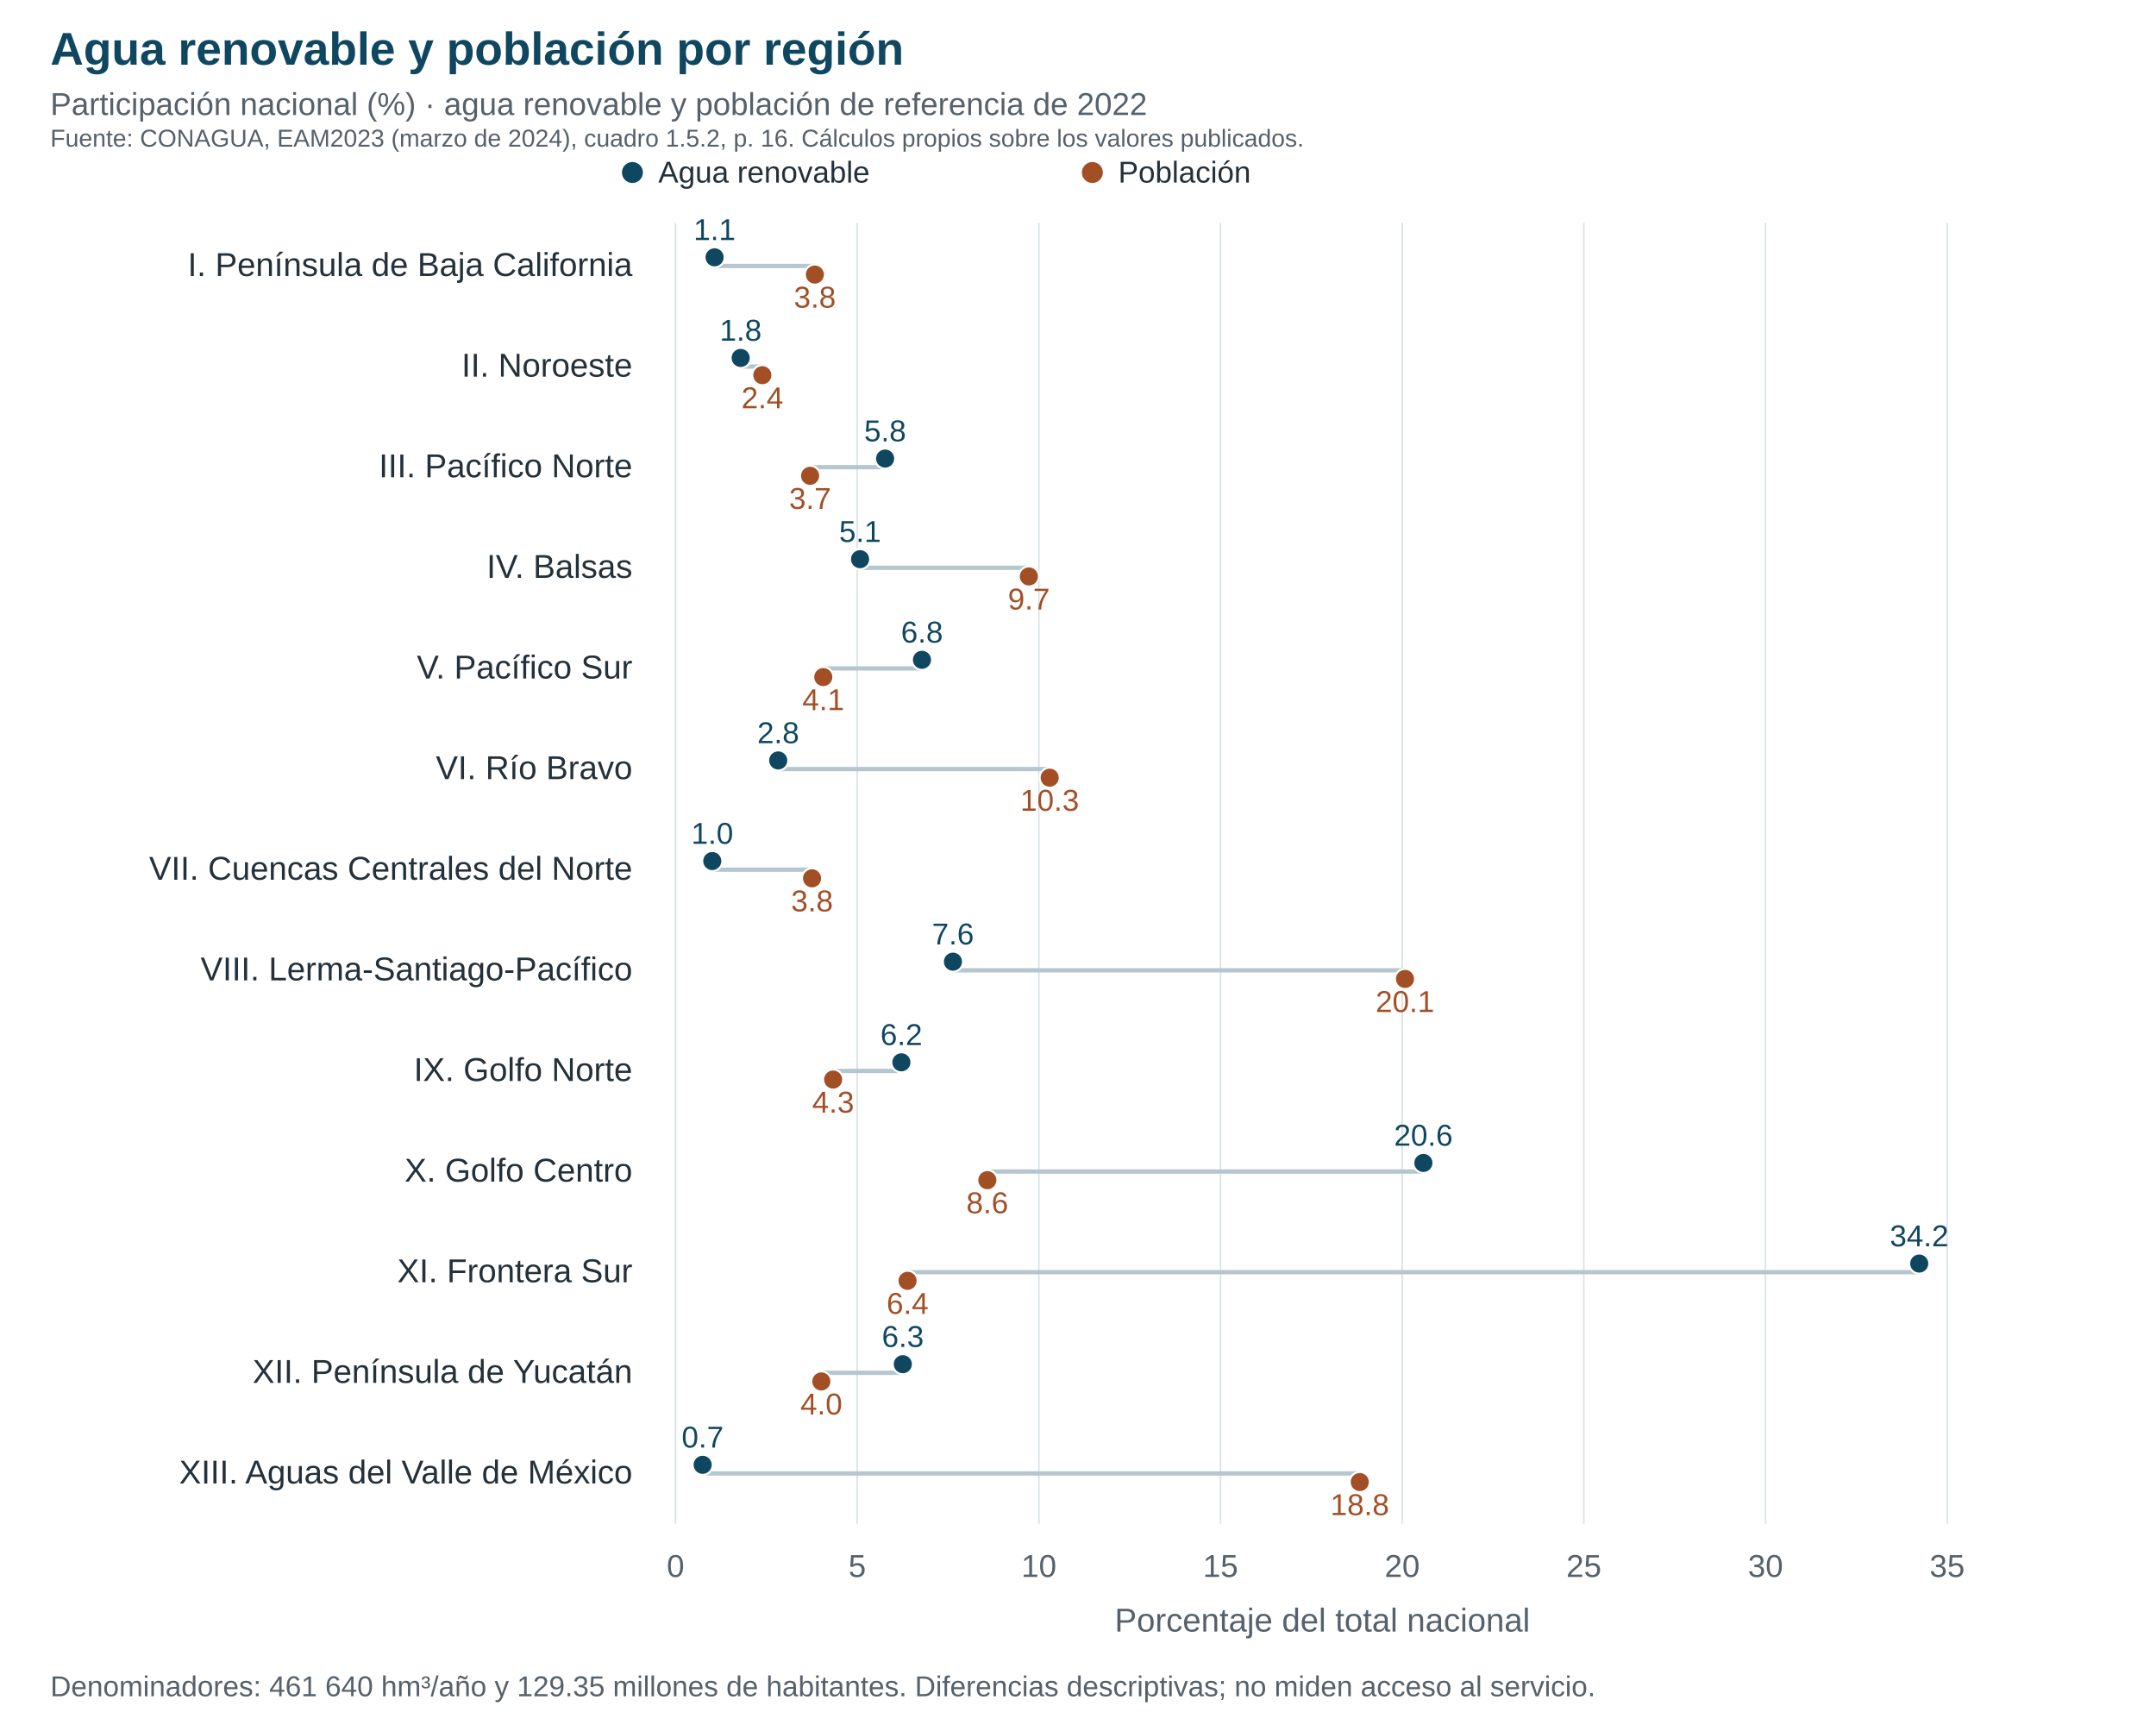
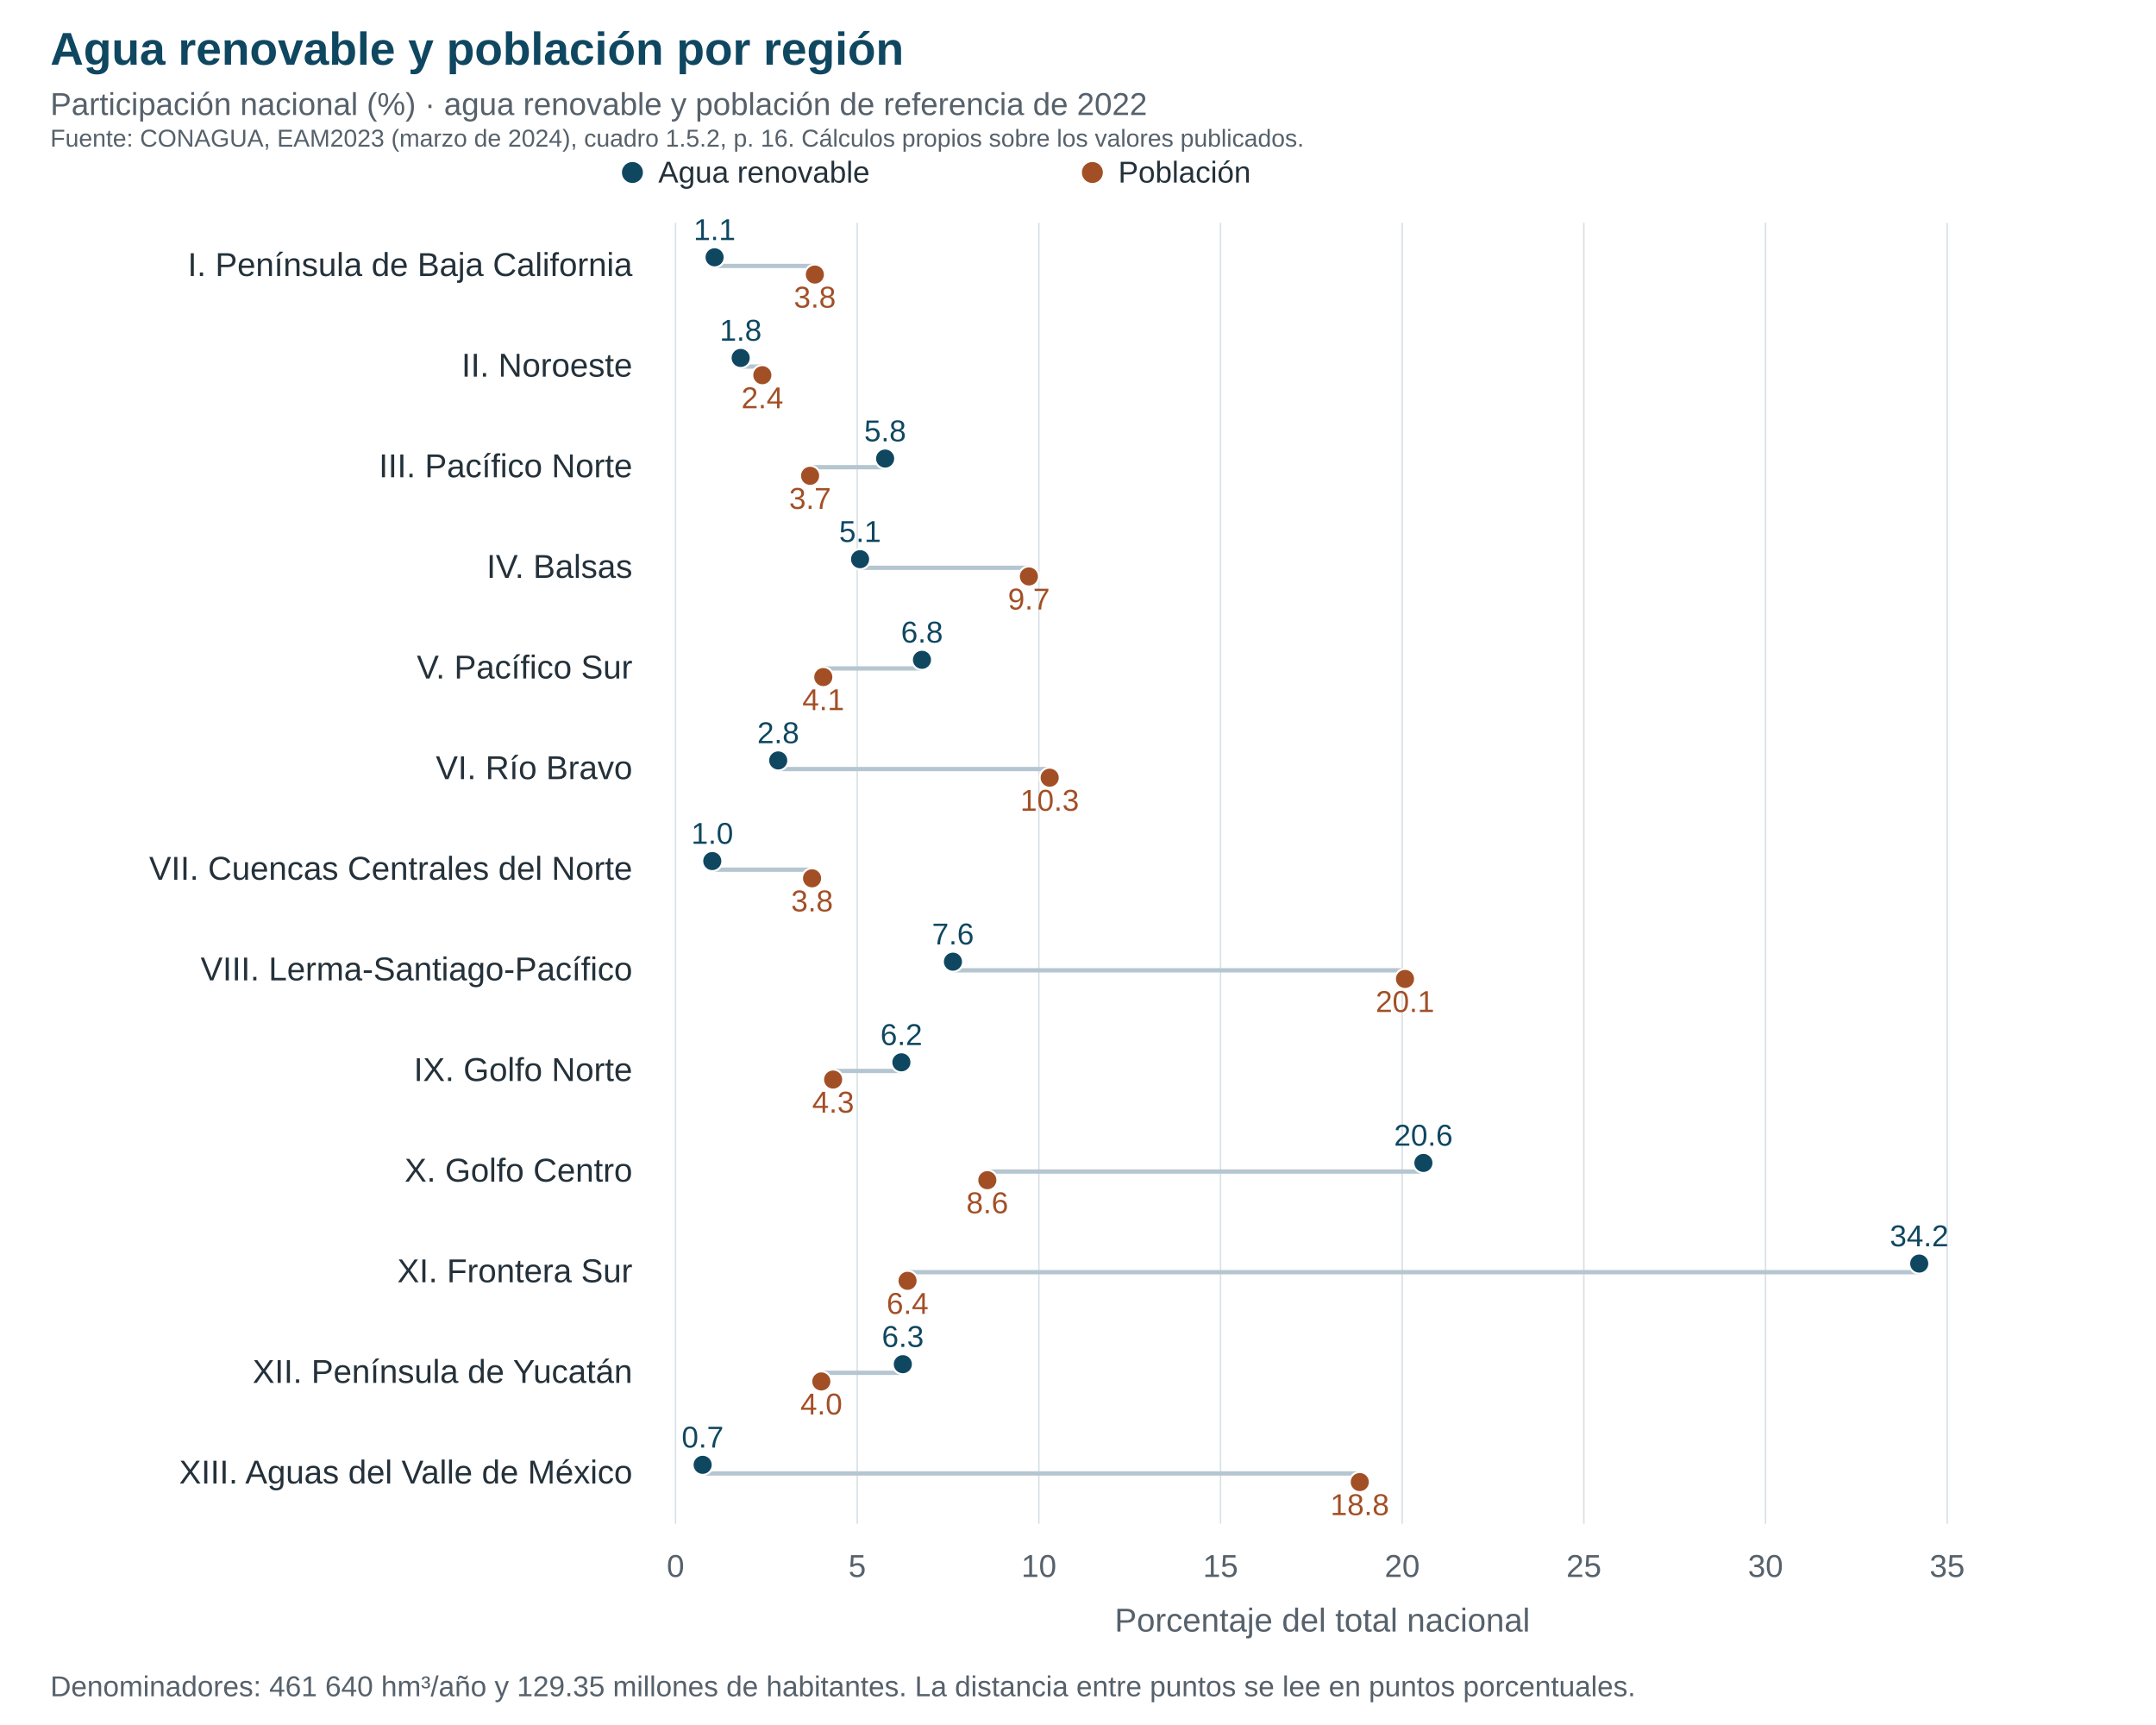
<svg xmlns="http://www.w3.org/2000/svg" width="1500" height="1200" viewBox="0 0 1500 1200" role="img" aria-label="F05-agua-poblacion">
  <rect width="100%" height="100%" fill="white" />
  <g font-family="Arial,Calibri,sans-serif">
    <text x="35" y="45" font-size="32" fill="#0F4761" font-weight="700" text-anchor="start">Agua renovable y población por región</text>
    <text x="35" y="80" font-size="22" fill="#56616B" font-weight="400" text-anchor="start">Participación nacional (%) · agua renovable y población de referencia de 2022</text>
    <circle cx="440" cy="120" r="8" fill="#0F4761" stroke="#FFFFFF" stroke-width="1.4" />
    <text x="458" y="127" font-size="21" fill="#24313A" font-weight="400" text-anchor="start">Agua renovable</text>
    <circle cx="760" cy="120" r="8" fill="#A34F26" stroke="#FFFFFF" stroke-width="1.4" />
    <text x="778" y="127" font-size="21" fill="#24313A" font-weight="400" text-anchor="start">Población</text>
    <text x="35" y="102" font-size="17" fill="#56616B" font-weight="400" text-anchor="start">Fuente: CONAGUA, EAM2023 (marzo de 2024), cuadro 1.5.2, p. 16. Cálculos propios sobre los valores publicados.</text>
    <line x1="470.0" y1="155" x2="470.0" y2="1060" stroke="#D6E0E5" stroke-width="1" />
    <text x="470.0" y="1097" font-size="22" fill="#56616B" font-weight="400" text-anchor="middle">0</text>
    <line x1="596.389" y1="155" x2="596.389" y2="1060" stroke="#D6E0E5" stroke-width="1" />
    <text x="596.389" y="1097" font-size="22" fill="#56616B" font-weight="400" text-anchor="middle">5</text>
    <line x1="722.778" y1="155" x2="722.778" y2="1060" stroke="#D6E0E5" stroke-width="1" />
    <text x="722.778" y="1097" font-size="22" fill="#56616B" font-weight="400" text-anchor="middle">10</text>
    <line x1="849.167" y1="155" x2="849.167" y2="1060" stroke="#D6E0E5" stroke-width="1" />
    <text x="849.167" y="1097" font-size="22" fill="#56616B" font-weight="400" text-anchor="middle">15</text>
    <line x1="975.556" y1="155" x2="975.556" y2="1060" stroke="#D6E0E5" stroke-width="1" />
    <text x="975.556" y="1097" font-size="22" fill="#56616B" font-weight="400" text-anchor="middle">20</text>
    <line x1="1101.944" y1="155" x2="1101.944" y2="1060" stroke="#D6E0E5" stroke-width="1" />
    <text x="1101.944" y="1097" font-size="22" fill="#56616B" font-weight="400" text-anchor="middle">25</text>
    <line x1="1228.333" y1="155" x2="1228.333" y2="1060" stroke="#D6E0E5" stroke-width="1" />
    <text x="1228.333" y="1097" font-size="22" fill="#56616B" font-weight="400" text-anchor="middle">30</text>
    <line x1="1354.722" y1="155" x2="1354.722" y2="1060" stroke="#D6E0E5" stroke-width="1" />
    <text x="1354.722" y="1097" font-size="22" fill="#56616B" font-weight="400" text-anchor="middle">35</text>
    <g data-rha="I" role="button" tabindex="0" aria-label="Península de Baja California">
      <text x="440" y="192" font-size="23" fill="#24313A" font-weight="400" text-anchor="end">I. Península de Baja California</text>
      <line x1="497.159" y1="185" x2="566.929" y2="185" stroke="#B5C6D0" stroke-width="3" />
      <circle cx="497.159" cy="179" r="7" fill="#0F4761" stroke="#FFFFFF" stroke-width="1.4" />
      <circle cx="566.929" cy="191" r="7" fill="#A34F26" stroke="#FFFFFF" stroke-width="1.4" />
      <text x="497.159" y="167" font-size="21" fill="#0F4761" font-weight="400" text-anchor="middle">1.1</text>
      <text x="566.929" y="214" font-size="21" fill="#A34F26" font-weight="400" text-anchor="middle">3.8</text>
    </g>
    <g data-rha="II" role="button" tabindex="0" aria-label="Noroeste">
      <text x="440" y="262" font-size="23" fill="#24313A" font-weight="400" text-anchor="end">II. Noroeste</text>
      <line x1="515.311" y1="255" x2="530.385" y2="255" stroke="#B5C6D0" stroke-width="3" />
      <circle cx="515.311" cy="249" r="7" fill="#0F4761" stroke="#FFFFFF" stroke-width="1.4" />
      <circle cx="530.385" cy="261" r="7" fill="#A34F26" stroke="#FFFFFF" stroke-width="1.4" />
      <text x="515.311" y="237" font-size="21" fill="#0F4761" font-weight="400" text-anchor="middle">1.8</text>
      <text x="530.385" y="284" font-size="21" fill="#A34F26" font-weight="400" text-anchor="middle">2.4</text>
    </g>
    <g data-rha="III" role="button" tabindex="0" aria-label="Pacífico Norte">
      <text x="440" y="332" font-size="23" fill="#24313A" font-weight="400" text-anchor="end">III. Pacífico Norte</text>
      <line x1="615.816" y1="325" x2="563.607" y2="325" stroke="#B5C6D0" stroke-width="3" />
      <circle cx="615.816" cy="319" r="7" fill="#0F4761" stroke="#FFFFFF" stroke-width="1.4" />
      <circle cx="563.607" cy="331" r="7" fill="#A34F26" stroke="#FFFFFF" stroke-width="1.4" />
      <text x="615.816" y="307" font-size="21" fill="#0F4761" font-weight="400" text-anchor="middle">5.8</text>
      <text x="563.607" y="354" font-size="21" fill="#A34F26" font-weight="400" text-anchor="middle">3.7</text>
    </g>
    <g data-rha="IV" role="button" tabindex="0" aria-label="Balsas">
      <text x="440" y="402" font-size="23" fill="#24313A" font-weight="400" text-anchor="end">IV. Balsas</text>
      <line x1="598.382" y1="395" x2="715.84" y2="395" stroke="#B5C6D0" stroke-width="3" />
      <circle cx="598.382" cy="389" r="7" fill="#0F4761" stroke="#FFFFFF" stroke-width="1.4" />
      <circle cx="715.84" cy="401" r="7" fill="#A34F26" stroke="#FFFFFF" stroke-width="1.4" />
      <text x="598.382" y="377" font-size="21" fill="#0F4761" font-weight="400" text-anchor="middle">5.1</text>
      <text x="715.84" y="424" font-size="21" fill="#A34F26" font-weight="400" text-anchor="middle">9.7</text>
    </g>
    <g data-rha="V" role="button" tabindex="0" aria-label="Pacífico Sur">
      <text x="440" y="472" font-size="23" fill="#24313A" font-weight="400" text-anchor="end">V. Pacífico Sur</text>
      <line x1="641.443" y1="465" x2="572.792" y2="465" stroke="#B5C6D0" stroke-width="3" />
      <circle cx="641.443" cy="459" r="7" fill="#0F4761" stroke="#FFFFFF" stroke-width="1.4" />
      <circle cx="572.792" cy="471" r="7" fill="#A34F26" stroke="#FFFFFF" stroke-width="1.4" />
      <text x="641.443" y="447" font-size="21" fill="#0F4761" font-weight="400" text-anchor="middle">6.8</text>
      <text x="572.792" y="494" font-size="21" fill="#A34F26" font-weight="400" text-anchor="middle">4.1</text>
    </g>
    <g data-rha="VI" role="button" tabindex="0" aria-label="Río Bravo">
      <text x="440" y="542" font-size="23" fill="#24313A" font-weight="400" text-anchor="end">VI. Río Bravo</text>
      <line x1="541.43" y1="535" x2="730.302" y2="535" stroke="#B5C6D0" stroke-width="3" />
      <circle cx="541.43" cy="529" r="7" fill="#0F4761" stroke="#FFFFFF" stroke-width="1.4" />
      <circle cx="730.302" cy="541" r="7" fill="#A34F26" stroke="#FFFFFF" stroke-width="1.4" />
      <text x="541.43" y="517" font-size="21" fill="#0F4761" font-weight="400" text-anchor="middle">2.8</text>
      <text x="730.302" y="564" font-size="21" fill="#A34F26" font-weight="400" text-anchor="middle">10.3</text>
    </g>
    <g data-rha="VII" role="button" tabindex="0" aria-label="Cuencas Centrales del Norte">
      <text x="440" y="612" font-size="23" fill="#24313A" font-weight="400" text-anchor="end">VII. Cuencas Centrales del Norte</text>
      <line x1="495.555" y1="605" x2="564.975" y2="605" stroke="#B5C6D0" stroke-width="3" />
      <circle cx="495.555" cy="599" r="7" fill="#0F4761" stroke="#FFFFFF" stroke-width="1.4" />
      <circle cx="564.975" cy="611" r="7" fill="#A34F26" stroke="#FFFFFF" stroke-width="1.4" />
      <text x="495.555" y="587" font-size="21" fill="#0F4761" font-weight="400" text-anchor="middle">1.0</text>
      <text x="564.975" y="634" font-size="21" fill="#A34F26" font-weight="400" text-anchor="middle">3.8</text>
    </g>
    <g data-rha="VIII" role="button" tabindex="0" aria-label="Lerma-Santiago-Pacífico">
      <text x="440" y="682" font-size="23" fill="#24313A" font-weight="400" text-anchor="end">VIII. Lerma-Santiago-Pacífico</text>
      <line x1="663" y1="675" x2="977.51" y2="675" stroke="#B5C6D0" stroke-width="3" />
      <circle cx="663" cy="669" r="7" fill="#0F4761" stroke="#FFFFFF" stroke-width="1.4" />
      <circle cx="977.51" cy="681" r="7" fill="#A34F26" stroke="#FFFFFF" stroke-width="1.4" />
      <text x="663" y="657" font-size="21" fill="#0F4761" font-weight="400" text-anchor="middle">7.6</text>
      <text x="977.51" y="704" font-size="21" fill="#A34F26" font-weight="400" text-anchor="middle">20.1</text>
    </g>
    <g data-rha="IX" role="button" tabindex="0" aria-label="Golfo Norte">
      <text x="440" y="752" font-size="23" fill="#24313A" font-weight="400" text-anchor="end">IX. Golfo Norte</text>
      <line x1="627.124" y1="745" x2="579.631" y2="745" stroke="#B5C6D0" stroke-width="3" />
      <circle cx="627.124" cy="739" r="7" fill="#0F4761" stroke="#FFFFFF" stroke-width="1.4" />
      <circle cx="579.631" cy="751" r="7" fill="#A34F26" stroke="#FFFFFF" stroke-width="1.4" />
      <text x="627.124" y="727" font-size="21" fill="#0F4761" font-weight="400" text-anchor="middle">6.2</text>
      <text x="579.631" y="774" font-size="21" fill="#A34F26" font-weight="400" text-anchor="middle">4.3</text>
    </g>
    <g data-rha="X" role="button" tabindex="0" aria-label="Golfo Centro">
      <text x="440" y="822" font-size="23" fill="#24313A" font-weight="400" text-anchor="end">X. Golfo Centro</text>
      <line x1="990.307" y1="815" x2="686.918" y2="815" stroke="#B5C6D0" stroke-width="3" />
      <circle cx="990.307" cy="809" r="7" fill="#0F4761" stroke="#FFFFFF" stroke-width="1.4" />
      <circle cx="686.918" cy="821" r="7" fill="#A34F26" stroke="#FFFFFF" stroke-width="1.4" />
      <text x="990.307" y="797" font-size="21" fill="#0F4761" font-weight="400" text-anchor="middle">20.6</text>
      <text x="686.918" y="844" font-size="21" fill="#A34F26" font-weight="400" text-anchor="middle">8.6</text>
    </g>
    <g data-rha="XI" role="button" tabindex="0" aria-label="Frontera Sur">
      <text x="440" y="892" font-size="23" fill="#24313A" font-weight="400" text-anchor="end">XI. Frontera Sur</text>
      <line x1="1335.267" y1="885" x2="631.418" y2="885" stroke="#B5C6D0" stroke-width="3" />
      <circle cx="1335.267" cy="879" r="7" fill="#0F4761" stroke="#FFFFFF" stroke-width="1.4" />
      <circle cx="631.418" cy="891" r="7" fill="#A34F26" stroke="#FFFFFF" stroke-width="1.4" />
      <text x="1335.267" y="867" font-size="21" fill="#0F4761" font-weight="400" text-anchor="middle">34.2</text>
      <text x="631.418" y="914" font-size="21" fill="#A34F26" font-weight="400" text-anchor="middle">6.4</text>
    </g>
    <g data-rha="XII" role="button" tabindex="0" aria-label="Península de Yucatán">
      <text x="440" y="962" font-size="23" fill="#24313A" font-weight="400" text-anchor="end">XII. Península de Yucatán</text>
      <line x1="628.126" y1="955" x2="571.424" y2="955" stroke="#B5C6D0" stroke-width="3" />
      <circle cx="628.126" cy="949" r="7" fill="#0F4761" stroke="#FFFFFF" stroke-width="1.4" />
      <circle cx="571.424" cy="961" r="7" fill="#A34F26" stroke="#FFFFFF" stroke-width="1.4" />
      <text x="628.126" y="937" font-size="21" fill="#0F4761" font-weight="400" text-anchor="middle">6.3</text>
      <text x="571.424" y="984" font-size="21" fill="#A34F26" font-weight="400" text-anchor="middle">4.0</text>
    </g>
    <g data-rha="XIII" role="button" tabindex="0" aria-label="Aguas del Valle de México">
      <text x="440" y="1032" font-size="23" fill="#24313A" font-weight="400" text-anchor="end">XIII. Aguas del Valle de México</text>
      <line x1="488.858" y1="1025" x2="946.047" y2="1025" stroke="#B5C6D0" stroke-width="3" />
      <circle cx="488.858" cy="1019" r="7" fill="#0F4761" stroke="#FFFFFF" stroke-width="1.4" />
      <circle cx="946.047" cy="1031" r="7" fill="#A34F26" stroke="#FFFFFF" stroke-width="1.4" />
      <text x="488.858" y="1007" font-size="21" fill="#0F4761" font-weight="400" text-anchor="middle">0.7</text>
      <text x="946.047" y="1054" font-size="21" fill="#A34F26" font-weight="400" text-anchor="middle">18.8</text>
    </g>
    <text x="920" y="1135" font-size="23" fill="#56616B" font-weight="400" text-anchor="middle">Porcentaje del total nacional</text>
-     <text x="35" y="1180" font-size="20" fill="#56616B" font-weight="400" text-anchor="start">Denominadores: 461 640 hm³/año y 129.35 millones de habitantes. Diferencias descriptivas; no miden acceso al servicio.</text>
+     <text x="35" y="1180" font-size="20" fill="#56616B" font-weight="400" text-anchor="start">Denominadores: 461 640 hm³/año y 129.35 millones de habitantes. La distancia entre puntos se lee en puntos porcentuales.</text>
  </g>
</svg>
